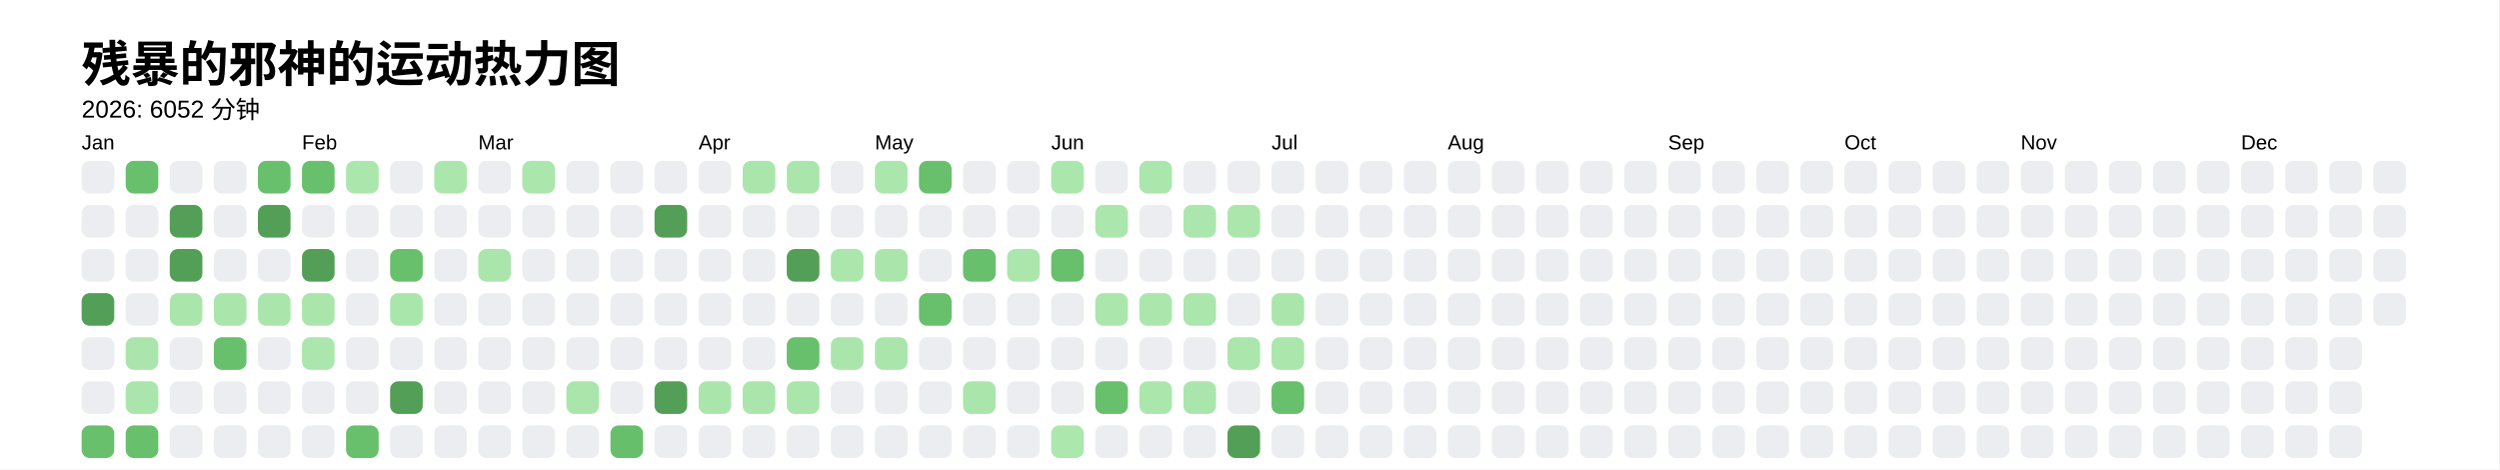
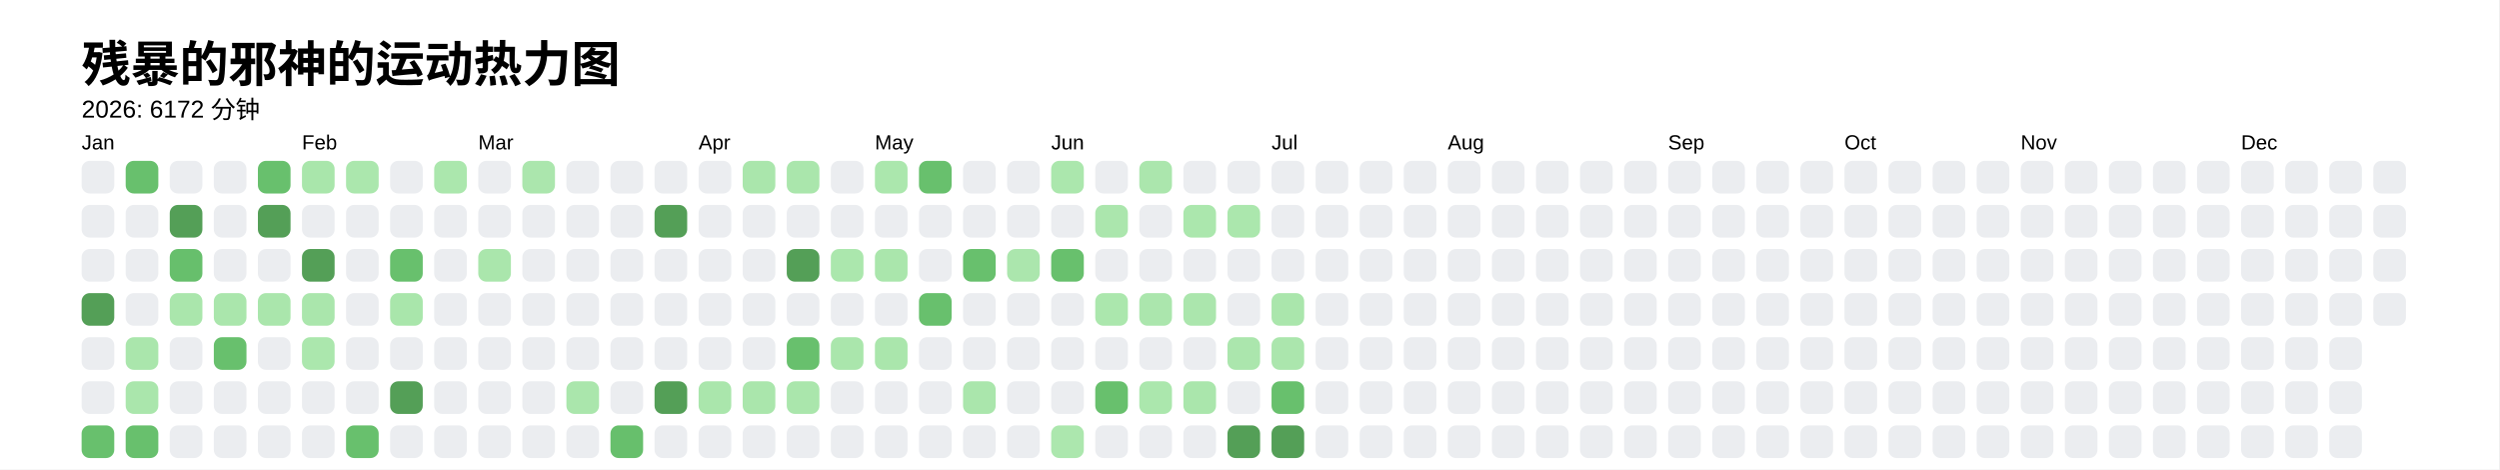
<svg xmlns="http://www.w3.org/2000/svg" baseProfile="full" height="57.5mm" version="1.1" viewBox="0,0,306.2,57.5" width="306.2mm">
  <defs />
  <rect fill="#FFFFFF" height="57.5" width="306.2" x="0" y="0" />
  <text fill="#000000" style="font-size:6px; font-family:Arial; font-weight:bold;" x="10" y="10">残暴的邪神的运动热力图</text>
-   <text fill="#000000" style="font-size:3px; font-family:Arial;" x="10" y="14.4">2026: 6052 分钟</text>
+   <text fill="#000000" style="font-size:3px; font-family:Arial;" x="10" y="14.4">2026: 6172 分钟</text>
  <text fill="#000000" style="font-size:2.5px; font-family:Arial" x="10" y="18.3">Jan</text>
  <rect fill="#EBEDF0" height="4" rx="1" ry="1" width="4" x="10" y="19.7" />
  <rect fill="#EBEDF0" height="4" rx="1" ry="1" width="4" x="10" y="25.1" />
  <rect fill="#EBEDF0" height="4" rx="1" ry="1" width="4" x="10" y="30.5" />
  <rect fill="#549F57" height="4" rx="1" ry="1" width="4" x="10" y="35.9" />
  <rect fill="#EBEDF0" height="4" rx="1" ry="1" width="4" x="10" y="41.3" />
  <rect fill="#EBEDF0" height="4" rx="1" ry="1" width="4" x="10" y="46.7" />
  <rect fill="#68c06d" height="4" rx="1" ry="1" width="4" x="10" y="52.1" />
  <rect fill="#68c06d" height="4" rx="1" ry="1" width="4" x="15.4" y="19.7" />
  <rect fill="#EBEDF0" height="4" rx="1" ry="1" width="4" x="15.4" y="25.1" />
  <rect fill="#EBEDF0" height="4" rx="1" ry="1" width="4" x="15.4" y="30.5" />
  <rect fill="#EBEDF0" height="4" rx="1" ry="1" width="4" x="15.4" y="35.9" />
  <rect fill="#aae6ac" height="4" rx="1" ry="1" width="4" x="15.4" y="41.3" />
  <rect fill="#aae6ac" height="4" rx="1" ry="1" width="4" x="15.4" y="46.7" />
  <rect fill="#68c06d" height="4" rx="1" ry="1" width="4" x="15.4" y="52.1" />
  <rect fill="#EBEDF0" height="4" rx="1" ry="1" width="4" x="20.8" y="19.7" />
  <rect fill="#549F57" height="4" rx="1" ry="1" width="4" x="20.8" y="25.1" />
-   <rect fill="#549F57" height="4" rx="1" ry="1" width="4" x="20.8" y="30.5" />
+   <rect fill="#67bf6c" height="4" rx="1" ry="1" width="4" x="20.8" y="30.5" />
  <rect fill="#aae6ac" height="4" rx="1" ry="1" width="4" x="20.8" y="35.9" />
  <rect fill="#EBEDF0" height="4" rx="1" ry="1" width="4" x="20.8" y="41.3" />
  <rect fill="#EBEDF0" height="4" rx="1" ry="1" width="4" x="20.8" y="46.7" />
  <rect fill="#EBEDF0" height="4" rx="1" ry="1" width="4" x="20.8" y="52.1" />
  <rect fill="#EBEDF0" height="4" rx="1" ry="1" width="4" x="26.2" y="19.7" />
  <rect fill="#EBEDF0" height="4" rx="1" ry="1" width="4" x="26.2" y="25.1" />
  <rect fill="#EBEDF0" height="4" rx="1" ry="1" width="4" x="26.2" y="30.5" />
  <rect fill="#aae6ac" height="4" rx="1" ry="1" width="4" x="26.2" y="35.9" />
  <rect fill="#68c06d" height="4" rx="1" ry="1" width="4" x="26.2" y="41.3" />
  <rect fill="#EBEDF0" height="4" rx="1" ry="1" width="4" x="26.2" y="46.7" />
  <rect fill="#EBEDF0" height="4" rx="1" ry="1" width="4" x="26.2" y="52.1" />
  <rect fill="#68c06d" height="4" rx="1" ry="1" width="4" x="31.6" y="19.7" />
  <rect fill="#549F57" height="4" rx="1" ry="1" width="4" x="31.6" y="25.1" />
  <rect fill="#EBEDF0" height="4" rx="1" ry="1" width="4" x="31.6" y="30.5" />
  <rect fill="#aae6ac" height="4" rx="1" ry="1" width="4" x="31.6" y="35.9" />
  <rect fill="#EBEDF0" height="4" rx="1" ry="1" width="4" x="31.6" y="41.3" />
  <rect fill="#EBEDF0" height="4" rx="1" ry="1" width="4" x="31.6" y="46.7" />
  <rect fill="#EBEDF0" height="4" rx="1" ry="1" width="4" x="31.6" y="52.1" />
  <text fill="#000000" style="font-size:2.5px; font-family:Arial" x="37.0" y="18.3">Feb</text>
-   <rect fill="#68c06d" height="4" rx="1" ry="1" width="4" x="37.0" y="19.7" />
+   <rect fill="#a9e6ab" height="4" rx="1" ry="1" width="4" x="37.0" y="19.7" />
  <rect fill="#EBEDF0" height="4" rx="1" ry="1" width="4" x="37.0" y="25.1" />
  <rect fill="#549F57" height="4" rx="1" ry="1" width="4" x="37.0" y="30.5" />
  <rect fill="#aae6ac" height="4" rx="1" ry="1" width="4" x="37.0" y="35.9" />
  <rect fill="#abe7ad" height="4" rx="1" ry="1" width="4" x="37.0" y="41.3" />
  <rect fill="#EBEDF0" height="4" rx="1" ry="1" width="4" x="37.0" y="46.7" />
  <rect fill="#EBEDF0" height="4" rx="1" ry="1" width="4" x="37.0" y="52.1" />
  <rect fill="#abe7ad" height="4" rx="1" ry="1" width="4" x="42.4" y="19.7" />
  <rect fill="#EBEDF0" height="4" rx="1" ry="1" width="4" x="42.4" y="25.1" />
  <rect fill="#EBEDF0" height="4" rx="1" ry="1" width="4" x="42.4" y="30.5" />
  <rect fill="#EBEDF0" height="4" rx="1" ry="1" width="4" x="42.4" y="35.9" />
  <rect fill="#EBEDF0" height="4" rx="1" ry="1" width="4" x="42.4" y="41.3" />
  <rect fill="#EBEDF0" height="4" rx="1" ry="1" width="4" x="42.4" y="46.7" />
  <rect fill="#68c06d" height="4" rx="1" ry="1" width="4" x="42.4" y="52.1" />
  <rect fill="#EBEDF0" height="4" rx="1" ry="1" width="4" x="47.8" y="19.7" />
  <rect fill="#EBEDF0" height="4" rx="1" ry="1" width="4" x="47.8" y="25.1" />
  <rect fill="#68c06d" height="4" rx="1" ry="1" width="4" x="47.8" y="30.5" />
  <rect fill="#a9e6ab" height="4" rx="1" ry="1" width="4" x="47.8" y="35.9" />
  <rect fill="#EBEDF0" height="4" rx="1" ry="1" width="4" x="47.8" y="41.3" />
  <rect fill="#549F57" height="4" rx="1" ry="1" width="4" x="47.8" y="46.7" />
  <rect fill="#EBEDF0" height="4" rx="1" ry="1" width="4" x="47.8" y="52.1" />
  <rect fill="#abe7ad" height="4" rx="1" ry="1" width="4" x="53.2" y="19.7" />
  <rect fill="#EBEDF0" height="4" rx="1" ry="1" width="4" x="53.2" y="25.1" />
  <rect fill="#EBEDF0" height="4" rx="1" ry="1" width="4" x="53.2" y="30.5" />
  <rect fill="#EBEDF0" height="4" rx="1" ry="1" width="4" x="53.2" y="35.9" />
  <rect fill="#EBEDF0" height="4" rx="1" ry="1" width="4" x="53.2" y="41.3" />
  <rect fill="#EBEDF0" height="4" rx="1" ry="1" width="4" x="53.2" y="46.7" />
  <rect fill="#EBEDF0" height="4" rx="1" ry="1" width="4" x="53.2" y="52.1" />
  <text fill="#000000" style="font-size:2.5px; font-family:Arial" x="58.6" y="18.3">Mar</text>
  <rect fill="#EBEDF0" height="4" rx="1" ry="1" width="4" x="58.6" y="19.7" />
  <rect fill="#EBEDF0" height="4" rx="1" ry="1" width="4" x="58.6" y="25.1" />
  <rect fill="#aae6ac" height="4" rx="1" ry="1" width="4" x="58.6" y="30.5" />
  <rect fill="#EBEDF0" height="4" rx="1" ry="1" width="4" x="58.6" y="35.9" />
  <rect fill="#EBEDF0" height="4" rx="1" ry="1" width="4" x="58.6" y="41.3" />
  <rect fill="#EBEDF0" height="4" rx="1" ry="1" width="4" x="58.6" y="46.7" />
  <rect fill="#EBEDF0" height="4" rx="1" ry="1" width="4" x="58.6" y="52.1" />
  <rect fill="#abe6ad" height="4" rx="1" ry="1" width="4" x="64" y="19.7" />
  <rect fill="#EBEDF0" height="4" rx="1" ry="1" width="4" x="64" y="25.1" />
  <rect fill="#EBEDF0" height="4" rx="1" ry="1" width="4" x="64" y="30.5" />
  <rect fill="#EBEDF0" height="4" rx="1" ry="1" width="4" x="64" y="35.9" />
  <rect fill="#EBEDF0" height="4" rx="1" ry="1" width="4" x="64" y="41.3" />
  <rect fill="#EBEDF0" height="4" rx="1" ry="1" width="4" x="64" y="46.7" />
  <rect fill="#EBEDF0" height="4" rx="1" ry="1" width="4" x="64" y="52.1" />
  <rect fill="#EBEDF0" height="4" rx="1" ry="1" width="4" x="69.4" y="19.7" />
  <rect fill="#EBEDF0" height="4" rx="1" ry="1" width="4" x="69.4" y="25.1" />
  <rect fill="#EBEDF0" height="4" rx="1" ry="1" width="4" x="69.4" y="30.5" />
  <rect fill="#EBEDF0" height="4" rx="1" ry="1" width="4" x="69.4" y="35.9" />
  <rect fill="#EBEDF0" height="4" rx="1" ry="1" width="4" x="69.4" y="41.3" />
  <rect fill="#aae6ac" height="4" rx="1" ry="1" width="4" x="69.4" y="46.7" />
  <rect fill="#EBEDF0" height="4" rx="1" ry="1" width="4" x="69.4" y="52.1" />
  <rect fill="#EBEDF0" height="4" rx="1" ry="1" width="4" x="74.8" y="19.7" />
  <rect fill="#EBEDF0" height="4" rx="1" ry="1" width="4" x="74.8" y="25.1" />
  <rect fill="#EBEDF0" height="4" rx="1" ry="1" width="4" x="74.8" y="30.5" />
  <rect fill="#EBEDF0" height="4" rx="1" ry="1" width="4" x="74.8" y="35.9" />
  <rect fill="#EBEDF0" height="4" rx="1" ry="1" width="4" x="74.8" y="41.3" />
  <rect fill="#EBEDF0" height="4" rx="1" ry="1" width="4" x="74.8" y="46.7" />
  <rect fill="#67bf6c" height="4" rx="1" ry="1" width="4" x="74.8" y="52.1" />
  <rect fill="#EBEDF0" height="4" rx="1" ry="1" width="4" x="80.2" y="19.7" />
  <rect fill="#549F57" height="4" rx="1" ry="1" width="4" x="80.2" y="25.1" />
  <rect fill="#EBEDF0" height="4" rx="1" ry="1" width="4" x="80.2" y="30.5" />
  <rect fill="#EBEDF0" height="4" rx="1" ry="1" width="4" x="80.2" y="35.9" />
  <rect fill="#EBEDF0" height="4" rx="1" ry="1" width="4" x="80.2" y="41.3" />
  <rect fill="#549F57" height="4" rx="1" ry="1" width="4" x="80.2" y="46.7" />
  <rect fill="#EBEDF0" height="4" rx="1" ry="1" width="4" x="80.2" y="52.1" />
  <text fill="#000000" style="font-size:2.5px; font-family:Arial" x="85.6" y="18.3">Apr</text>
  <rect fill="#EBEDF0" height="4" rx="1" ry="1" width="4" x="85.6" y="19.7" />
  <rect fill="#EBEDF0" height="4" rx="1" ry="1" width="4" x="85.6" y="25.1" />
  <rect fill="#EBEDF0" height="4" rx="1" ry="1" width="4" x="85.6" y="30.5" />
  <rect fill="#EBEDF0" height="4" rx="1" ry="1" width="4" x="85.6" y="35.9" />
  <rect fill="#EBEDF0" height="4" rx="1" ry="1" width="4" x="85.6" y="41.3" />
  <rect fill="#aae6ac" height="4" rx="1" ry="1" width="4" x="85.6" y="46.7" />
  <rect fill="#EBEDF0" height="4" rx="1" ry="1" width="4" x="85.6" y="52.1" />
  <rect fill="#aae6ac" height="4" rx="1" ry="1" width="4" x="91" y="19.7" />
  <rect fill="#EBEDF0" height="4" rx="1" ry="1" width="4" x="91" y="25.1" />
  <rect fill="#EBEDF0" height="4" rx="1" ry="1" width="4" x="91" y="30.5" />
  <rect fill="#EBEDF0" height="4" rx="1" ry="1" width="4" x="91" y="35.9" />
  <rect fill="#EBEDF0" height="4" rx="1" ry="1" width="4" x="91" y="41.3" />
  <rect fill="#aae6ac" height="4" rx="1" ry="1" width="4" x="91" y="46.7" />
  <rect fill="#EBEDF0" height="4" rx="1" ry="1" width="4" x="91" y="52.1" />
  <rect fill="#aae6ac" height="4" rx="1" ry="1" width="4" x="96.4" y="19.7" />
  <rect fill="#EBEDF0" height="4" rx="1" ry="1" width="4" x="96.4" y="25.1" />
  <rect fill="#549F57" height="4" rx="1" ry="1" width="4" x="96.4" y="30.5" />
  <rect fill="#EBEDF0" height="4" rx="1" ry="1" width="4" x="96.4" y="35.9" />
  <rect fill="#68c06d" height="4" rx="1" ry="1" width="4" x="96.4" y="41.3" />
  <rect fill="#aae6ac" height="4" rx="1" ry="1" width="4" x="96.4" y="46.7" />
  <rect fill="#EBEDF0" height="4" rx="1" ry="1" width="4" x="96.4" y="52.1" />
  <rect fill="#EBEDF0" height="4" rx="1" ry="1" width="4" x="101.8" y="19.7" />
  <rect fill="#EBEDF0" height="4" rx="1" ry="1" width="4" x="101.8" y="25.1" />
  <rect fill="#abe7ad" height="4" rx="1" ry="1" width="4" x="101.8" y="30.5" />
  <rect fill="#EBEDF0" height="4" rx="1" ry="1" width="4" x="101.8" y="35.9" />
  <rect fill="#aae6ac" height="4" rx="1" ry="1" width="4" x="101.8" y="41.3" />
  <rect fill="#EBEDF0" height="4" rx="1" ry="1" width="4" x="101.8" y="46.7" />
  <rect fill="#EBEDF0" height="4" rx="1" ry="1" width="4" x="101.8" y="52.1" />
  <text fill="#000000" style="font-size:2.5px; font-family:Arial" x="107.2" y="18.3">May</text>
  <rect fill="#abe7ad" height="4" rx="1" ry="1" width="4" x="107.2" y="19.7" />
  <rect fill="#EBEDF0" height="4" rx="1" ry="1" width="4" x="107.2" y="25.1" />
  <rect fill="#aae6ac" height="4" rx="1" ry="1" width="4" x="107.2" y="30.5" />
  <rect fill="#EBEDF0" height="4" rx="1" ry="1" width="4" x="107.2" y="35.9" />
  <rect fill="#aae6ac" height="4" rx="1" ry="1" width="4" x="107.2" y="41.3" />
  <rect fill="#EBEDF0" height="4" rx="1" ry="1" width="4" x="107.2" y="46.7" />
  <rect fill="#EBEDF0" height="4" rx="1" ry="1" width="4" x="107.2" y="52.1" />
  <rect fill="#68c06d" height="4" rx="1" ry="1" width="4" x="112.6" y="19.7" />
  <rect fill="#EBEDF0" height="4" rx="1" ry="1" width="4" x="112.6" y="25.1" />
  <rect fill="#EBEDF0" height="4" rx="1" ry="1" width="4" x="112.6" y="30.5" />
  <rect fill="#68c06d" height="4" rx="1" ry="1" width="4" x="112.6" y="35.9" />
  <rect fill="#EBEDF0" height="4" rx="1" ry="1" width="4" x="112.6" y="41.3" />
  <rect fill="#EBEDF0" height="4" rx="1" ry="1" width="4" x="112.6" y="46.7" />
  <rect fill="#EBEDF0" height="4" rx="1" ry="1" width="4" x="112.6" y="52.1" />
  <rect fill="#EBEDF0" height="4" rx="1" ry="1" width="4" x="118" y="19.7" />
  <rect fill="#EBEDF0" height="4" rx="1" ry="1" width="4" x="118" y="25.1" />
  <rect fill="#68c06d" height="4" rx="1" ry="1" width="4" x="118" y="30.5" />
  <rect fill="#EBEDF0" height="4" rx="1" ry="1" width="4" x="118" y="35.9" />
  <rect fill="#EBEDF0" height="4" rx="1" ry="1" width="4" x="118" y="41.3" />
  <rect fill="#aae6ac" height="4" rx="1" ry="1" width="4" x="118" y="46.7" />
  <rect fill="#EBEDF0" height="4" rx="1" ry="1" width="4" x="118" y="52.1" />
  <rect fill="#EBEDF0" height="4" rx="1" ry="1" width="4" x="123.4" y="19.7" />
  <rect fill="#EBEDF0" height="4" rx="1" ry="1" width="4" x="123.4" y="25.1" />
  <rect fill="#abe6ad" height="4" rx="1" ry="1" width="4" x="123.4" y="30.5" />
  <rect fill="#EBEDF0" height="4" rx="1" ry="1" width="4" x="123.4" y="35.9" />
  <rect fill="#EBEDF0" height="4" rx="1" ry="1" width="4" x="123.4" y="41.3" />
  <rect fill="#EBEDF0" height="4" rx="1" ry="1" width="4" x="123.4" y="46.7" />
  <rect fill="#EBEDF0" height="4" rx="1" ry="1" width="4" x="123.4" y="52.1" />
  <text fill="#000000" style="font-size:2.5px; font-family:Arial" x="128.8" y="18.3">Jun</text>
  <rect fill="#abe7ad" height="4" rx="1" ry="1" width="4" x="128.8" y="19.7" />
  <rect fill="#EBEDF0" height="4" rx="1" ry="1" width="4" x="128.8" y="25.1" />
  <rect fill="#68c06d" height="4" rx="1" ry="1" width="4" x="128.8" y="30.5" />
  <rect fill="#EBEDF0" height="4" rx="1" ry="1" width="4" x="128.8" y="35.9" />
  <rect fill="#EBEDF0" height="4" rx="1" ry="1" width="4" x="128.8" y="41.3" />
  <rect fill="#EBEDF0" height="4" rx="1" ry="1" width="4" x="128.8" y="46.7" />
  <rect fill="#ace7ae" height="4" rx="1" ry="1" width="4" x="128.8" y="52.1" />
  <rect fill="#EBEDF0" height="4" rx="1" ry="1" width="4" x="134.2" y="19.7" />
  <rect fill="#abe6ad" height="4" rx="1" ry="1" width="4" x="134.2" y="25.1" />
  <rect fill="#EBEDF0" height="4" rx="1" ry="1" width="4" x="134.2" y="30.5" />
  <rect fill="#abe7ad" height="4" rx="1" ry="1" width="4" x="134.2" y="35.9" />
  <rect fill="#EBEDF0" height="4" rx="1" ry="1" width="4" x="134.2" y="41.3" />
  <rect fill="#68c06d" height="4" rx="1" ry="1" width="4" x="134.2" y="46.7" />
  <rect fill="#EBEDF0" height="4" rx="1" ry="1" width="4" x="134.2" y="52.1" />
  <rect fill="#abe6ad" height="4" rx="1" ry="1" width="4" x="139.6" y="19.7" />
  <rect fill="#EBEDF0" height="4" rx="1" ry="1" width="4" x="139.6" y="25.1" />
  <rect fill="#EBEDF0" height="4" rx="1" ry="1" width="4" x="139.6" y="30.5" />
  <rect fill="#abe6ad" height="4" rx="1" ry="1" width="4" x="139.6" y="35.9" />
  <rect fill="#EBEDF0" height="4" rx="1" ry="1" width="4" x="139.6" y="41.3" />
  <rect fill="#abe7ad" height="4" rx="1" ry="1" width="4" x="139.6" y="46.7" />
  <rect fill="#EBEDF0" height="4" rx="1" ry="1" width="4" x="139.6" y="52.1" />
  <rect fill="#EBEDF0" height="4" rx="1" ry="1" width="4" x="145" y="19.7" />
  <rect fill="#abe7ad" height="4" rx="1" ry="1" width="4" x="145" y="25.1" />
  <rect fill="#EBEDF0" height="4" rx="1" ry="1" width="4" x="145" y="30.5" />
  <rect fill="#abe6ad" height="4" rx="1" ry="1" width="4" x="145" y="35.9" />
  <rect fill="#EBEDF0" height="4" rx="1" ry="1" width="4" x="145" y="41.3" />
  <rect fill="#aae6ac" height="4" rx="1" ry="1" width="4" x="145" y="46.7" />
  <rect fill="#EBEDF0" height="4" rx="1" ry="1" width="4" x="145" y="52.1" />
  <rect fill="#EBEDF0" height="4" rx="1" ry="1" width="4" x="150.4" y="19.7" />
  <rect fill="#abe7ad" height="4" rx="1" ry="1" width="4" x="150.4" y="25.1" />
  <rect fill="#EBEDF0" height="4" rx="1" ry="1" width="4" x="150.4" y="30.5" />
  <rect fill="#EBEDF0" height="4" rx="1" ry="1" width="4" x="150.4" y="35.9" />
  <rect fill="#abe6ad" height="4" rx="1" ry="1" width="4" x="150.4" y="41.3" />
  <rect fill="#EBEDF0" height="4" rx="1" ry="1" width="4" x="150.4" y="46.7" />
  <rect fill="#549F57" height="4" rx="1" ry="1" width="4" x="150.4" y="52.1" />
  <text fill="#000000" style="font-size:2.5px; font-family:Arial" x="155.8" y="18.3">Jul</text>
  <rect fill="#EBEDF0" height="4" rx="1" ry="1" width="4" x="155.8" y="19.7" />
  <rect fill="#EBEDF0" height="4" rx="1" ry="1" width="4" x="155.8" y="25.1" />
  <rect fill="#EBEDF0" height="4" rx="1" ry="1" width="4" x="155.8" y="30.5" />
  <rect fill="#aae6ac" height="4" rx="1" ry="1" width="4" x="155.8" y="35.9" />
  <rect fill="#abe6ad" height="4" rx="1" ry="1" width="4" x="155.8" y="41.3" />
  <rect fill="#68c06d" height="4" rx="1" ry="1" width="4" x="155.8" y="46.7" />
-   <rect fill="#EBEDF0" height="4" rx="1" ry="1" width="4" x="155.8" y="52.1" />
+   <rect fill="#549F57" height="4" rx="1" ry="1" width="4" x="155.8" y="52.1" />
  <rect fill="#EBEDF0" height="4" rx="1" ry="1" width="4" x="161.2" y="19.7" />
  <rect fill="#EBEDF0" height="4" rx="1" ry="1" width="4" x="161.2" y="25.1" />
  <rect fill="#EBEDF0" height="4" rx="1" ry="1" width="4" x="161.2" y="30.5" />
  <rect fill="#EBEDF0" height="4" rx="1" ry="1" width="4" x="161.2" y="35.9" />
  <rect fill="#EBEDF0" height="4" rx="1" ry="1" width="4" x="161.2" y="41.3" />
  <rect fill="#EBEDF0" height="4" rx="1" ry="1" width="4" x="161.2" y="46.7" />
  <rect fill="#EBEDF0" height="4" rx="1" ry="1" width="4" x="161.2" y="52.1" />
  <rect fill="#EBEDF0" height="4" rx="1" ry="1" width="4" x="166.6" y="19.7" />
  <rect fill="#EBEDF0" height="4" rx="1" ry="1" width="4" x="166.6" y="25.1" />
  <rect fill="#EBEDF0" height="4" rx="1" ry="1" width="4" x="166.6" y="30.5" />
  <rect fill="#EBEDF0" height="4" rx="1" ry="1" width="4" x="166.6" y="35.9" />
  <rect fill="#EBEDF0" height="4" rx="1" ry="1" width="4" x="166.6" y="41.3" />
  <rect fill="#EBEDF0" height="4" rx="1" ry="1" width="4" x="166.6" y="46.7" />
  <rect fill="#EBEDF0" height="4" rx="1" ry="1" width="4" x="166.6" y="52.1" />
  <rect fill="#EBEDF0" height="4" rx="1" ry="1" width="4" x="172" y="19.7" />
  <rect fill="#EBEDF0" height="4" rx="1" ry="1" width="4" x="172" y="25.1" />
  <rect fill="#EBEDF0" height="4" rx="1" ry="1" width="4" x="172" y="30.5" />
  <rect fill="#EBEDF0" height="4" rx="1" ry="1" width="4" x="172" y="35.9" />
  <rect fill="#EBEDF0" height="4" rx="1" ry="1" width="4" x="172" y="41.3" />
  <rect fill="#EBEDF0" height="4" rx="1" ry="1" width="4" x="172" y="46.7" />
  <rect fill="#EBEDF0" height="4" rx="1" ry="1" width="4" x="172" y="52.1" />
  <text fill="#000000" style="font-size:2.5px; font-family:Arial" x="177.4" y="18.3">Aug</text>
  <rect fill="#EBEDF0" height="4" rx="1" ry="1" width="4" x="177.4" y="19.7" />
  <rect fill="#EBEDF0" height="4" rx="1" ry="1" width="4" x="177.4" y="25.1" />
  <rect fill="#EBEDF0" height="4" rx="1" ry="1" width="4" x="177.4" y="30.5" />
  <rect fill="#EBEDF0" height="4" rx="1" ry="1" width="4" x="177.4" y="35.9" />
  <rect fill="#EBEDF0" height="4" rx="1" ry="1" width="4" x="177.4" y="41.3" />
  <rect fill="#EBEDF0" height="4" rx="1" ry="1" width="4" x="177.4" y="46.7" />
  <rect fill="#EBEDF0" height="4" rx="1" ry="1" width="4" x="177.4" y="52.1" />
  <rect fill="#EBEDF0" height="4" rx="1" ry="1" width="4" x="182.8" y="19.7" />
  <rect fill="#EBEDF0" height="4" rx="1" ry="1" width="4" x="182.8" y="25.1" />
  <rect fill="#EBEDF0" height="4" rx="1" ry="1" width="4" x="182.8" y="30.5" />
  <rect fill="#EBEDF0" height="4" rx="1" ry="1" width="4" x="182.8" y="35.9" />
  <rect fill="#EBEDF0" height="4" rx="1" ry="1" width="4" x="182.8" y="41.3" />
  <rect fill="#EBEDF0" height="4" rx="1" ry="1" width="4" x="182.8" y="46.7" />
  <rect fill="#EBEDF0" height="4" rx="1" ry="1" width="4" x="182.8" y="52.1" />
  <rect fill="#EBEDF0" height="4" rx="1" ry="1" width="4" x="188.2" y="19.7" />
  <rect fill="#EBEDF0" height="4" rx="1" ry="1" width="4" x="188.2" y="25.1" />
  <rect fill="#EBEDF0" height="4" rx="1" ry="1" width="4" x="188.2" y="30.5" />
  <rect fill="#EBEDF0" height="4" rx="1" ry="1" width="4" x="188.2" y="35.9" />
  <rect fill="#EBEDF0" height="4" rx="1" ry="1" width="4" x="188.2" y="41.3" />
  <rect fill="#EBEDF0" height="4" rx="1" ry="1" width="4" x="188.2" y="46.7" />
  <rect fill="#EBEDF0" height="4" rx="1" ry="1" width="4" x="188.2" y="52.1" />
  <rect fill="#EBEDF0" height="4" rx="1" ry="1" width="4" x="193.6" y="19.7" />
  <rect fill="#EBEDF0" height="4" rx="1" ry="1" width="4" x="193.6" y="25.1" />
  <rect fill="#EBEDF0" height="4" rx="1" ry="1" width="4" x="193.6" y="30.5" />
  <rect fill="#EBEDF0" height="4" rx="1" ry="1" width="4" x="193.6" y="35.9" />
  <rect fill="#EBEDF0" height="4" rx="1" ry="1" width="4" x="193.6" y="41.3" />
  <rect fill="#EBEDF0" height="4" rx="1" ry="1" width="4" x="193.6" y="46.7" />
  <rect fill="#EBEDF0" height="4" rx="1" ry="1" width="4" x="193.6" y="52.1" />
  <rect fill="#EBEDF0" height="4" rx="1" ry="1" width="4" x="199" y="19.7" />
  <rect fill="#EBEDF0" height="4" rx="1" ry="1" width="4" x="199" y="25.1" />
  <rect fill="#EBEDF0" height="4" rx="1" ry="1" width="4" x="199" y="30.5" />
  <rect fill="#EBEDF0" height="4" rx="1" ry="1" width="4" x="199" y="35.9" />
  <rect fill="#EBEDF0" height="4" rx="1" ry="1" width="4" x="199" y="41.3" />
  <rect fill="#EBEDF0" height="4" rx="1" ry="1" width="4" x="199" y="46.7" />
  <rect fill="#EBEDF0" height="4" rx="1" ry="1" width="4" x="199" y="52.1" />
  <text fill="#000000" style="font-size:2.5px; font-family:Arial" x="204.4" y="18.3">Sep</text>
  <rect fill="#EBEDF0" height="4" rx="1" ry="1" width="4" x="204.4" y="19.7" />
  <rect fill="#EBEDF0" height="4" rx="1" ry="1" width="4" x="204.4" y="25.1" />
  <rect fill="#EBEDF0" height="4" rx="1" ry="1" width="4" x="204.4" y="30.5" />
  <rect fill="#EBEDF0" height="4" rx="1" ry="1" width="4" x="204.4" y="35.9" />
  <rect fill="#EBEDF0" height="4" rx="1" ry="1" width="4" x="204.4" y="41.3" />
  <rect fill="#EBEDF0" height="4" rx="1" ry="1" width="4" x="204.4" y="46.7" />
  <rect fill="#EBEDF0" height="4" rx="1" ry="1" width="4" x="204.4" y="52.1" />
  <rect fill="#EBEDF0" height="4" rx="1" ry="1" width="4" x="209.8" y="19.7" />
  <rect fill="#EBEDF0" height="4" rx="1" ry="1" width="4" x="209.8" y="25.1" />
  <rect fill="#EBEDF0" height="4" rx="1" ry="1" width="4" x="209.8" y="30.5" />
  <rect fill="#EBEDF0" height="4" rx="1" ry="1" width="4" x="209.8" y="35.9" />
  <rect fill="#EBEDF0" height="4" rx="1" ry="1" width="4" x="209.8" y="41.3" />
  <rect fill="#EBEDF0" height="4" rx="1" ry="1" width="4" x="209.8" y="46.7" />
  <rect fill="#EBEDF0" height="4" rx="1" ry="1" width="4" x="209.8" y="52.1" />
  <rect fill="#EBEDF0" height="4" rx="1" ry="1" width="4" x="215.2" y="19.7" />
  <rect fill="#EBEDF0" height="4" rx="1" ry="1" width="4" x="215.2" y="25.1" />
  <rect fill="#EBEDF0" height="4" rx="1" ry="1" width="4" x="215.2" y="30.5" />
  <rect fill="#EBEDF0" height="4" rx="1" ry="1" width="4" x="215.2" y="35.9" />
  <rect fill="#EBEDF0" height="4" rx="1" ry="1" width="4" x="215.2" y="41.3" />
  <rect fill="#EBEDF0" height="4" rx="1" ry="1" width="4" x="215.2" y="46.7" />
  <rect fill="#EBEDF0" height="4" rx="1" ry="1" width="4" x="215.2" y="52.1" />
  <rect fill="#EBEDF0" height="4" rx="1" ry="1" width="4" x="220.6" y="19.7" />
  <rect fill="#EBEDF0" height="4" rx="1" ry="1" width="4" x="220.6" y="25.1" />
  <rect fill="#EBEDF0" height="4" rx="1" ry="1" width="4" x="220.6" y="30.5" />
  <rect fill="#EBEDF0" height="4" rx="1" ry="1" width="4" x="220.6" y="35.9" />
  <rect fill="#EBEDF0" height="4" rx="1" ry="1" width="4" x="220.6" y="41.3" />
  <rect fill="#EBEDF0" height="4" rx="1" ry="1" width="4" x="220.6" y="46.7" />
  <rect fill="#EBEDF0" height="4" rx="1" ry="1" width="4" x="220.6" y="52.1" />
  <text fill="#000000" style="font-size:2.5px; font-family:Arial" x="226" y="18.3">Oct</text>
  <rect fill="#EBEDF0" height="4" rx="1" ry="1" width="4" x="226" y="19.7" />
  <rect fill="#EBEDF0" height="4" rx="1" ry="1" width="4" x="226" y="25.1" />
  <rect fill="#EBEDF0" height="4" rx="1" ry="1" width="4" x="226" y="30.5" />
  <rect fill="#EBEDF0" height="4" rx="1" ry="1" width="4" x="226" y="35.9" />
  <rect fill="#EBEDF0" height="4" rx="1" ry="1" width="4" x="226" y="41.3" />
  <rect fill="#EBEDF0" height="4" rx="1" ry="1" width="4" x="226" y="46.7" />
  <rect fill="#EBEDF0" height="4" rx="1" ry="1" width="4" x="226" y="52.1" />
  <rect fill="#EBEDF0" height="4" rx="1" ry="1" width="4" x="231.4" y="19.7" />
  <rect fill="#EBEDF0" height="4" rx="1" ry="1" width="4" x="231.4" y="25.1" />
  <rect fill="#EBEDF0" height="4" rx="1" ry="1" width="4" x="231.4" y="30.5" />
  <rect fill="#EBEDF0" height="4" rx="1" ry="1" width="4" x="231.4" y="35.9" />
  <rect fill="#EBEDF0" height="4" rx="1" ry="1" width="4" x="231.4" y="41.3" />
  <rect fill="#EBEDF0" height="4" rx="1" ry="1" width="4" x="231.4" y="46.7" />
  <rect fill="#EBEDF0" height="4" rx="1" ry="1" width="4" x="231.4" y="52.1" />
  <rect fill="#EBEDF0" height="4" rx="1" ry="1" width="4" x="236.8" y="19.7" />
  <rect fill="#EBEDF0" height="4" rx="1" ry="1" width="4" x="236.8" y="25.1" />
  <rect fill="#EBEDF0" height="4" rx="1" ry="1" width="4" x="236.8" y="30.5" />
  <rect fill="#EBEDF0" height="4" rx="1" ry="1" width="4" x="236.8" y="35.9" />
  <rect fill="#EBEDF0" height="4" rx="1" ry="1" width="4" x="236.8" y="41.3" />
  <rect fill="#EBEDF0" height="4" rx="1" ry="1" width="4" x="236.8" y="46.7" />
  <rect fill="#EBEDF0" height="4" rx="1" ry="1" width="4" x="236.8" y="52.1" />
  <rect fill="#EBEDF0" height="4" rx="1" ry="1" width="4" x="242.2" y="19.7" />
  <rect fill="#EBEDF0" height="4" rx="1" ry="1" width="4" x="242.2" y="25.1" />
  <rect fill="#EBEDF0" height="4" rx="1" ry="1" width="4" x="242.2" y="30.5" />
  <rect fill="#EBEDF0" height="4" rx="1" ry="1" width="4" x="242.2" y="35.9" />
  <rect fill="#EBEDF0" height="4" rx="1" ry="1" width="4" x="242.2" y="41.3" />
  <rect fill="#EBEDF0" height="4" rx="1" ry="1" width="4" x="242.2" y="46.7" />
  <rect fill="#EBEDF0" height="4" rx="1" ry="1" width="4" x="242.2" y="52.1" />
  <text fill="#000000" style="font-size:2.5px; font-family:Arial" x="247.6" y="18.3">Nov</text>
  <rect fill="#EBEDF0" height="4" rx="1" ry="1" width="4" x="247.6" y="19.7" />
  <rect fill="#EBEDF0" height="4" rx="1" ry="1" width="4" x="247.6" y="25.1" />
  <rect fill="#EBEDF0" height="4" rx="1" ry="1" width="4" x="247.6" y="30.5" />
  <rect fill="#EBEDF0" height="4" rx="1" ry="1" width="4" x="247.6" y="35.9" />
  <rect fill="#EBEDF0" height="4" rx="1" ry="1" width="4" x="247.6" y="41.3" />
  <rect fill="#EBEDF0" height="4" rx="1" ry="1" width="4" x="247.6" y="46.7" />
  <rect fill="#EBEDF0" height="4" rx="1" ry="1" width="4" x="247.6" y="52.1" />
  <rect fill="#EBEDF0" height="4" rx="1" ry="1" width="4" x="253" y="19.7" />
  <rect fill="#EBEDF0" height="4" rx="1" ry="1" width="4" x="253" y="25.1" />
  <rect fill="#EBEDF0" height="4" rx="1" ry="1" width="4" x="253" y="30.5" />
  <rect fill="#EBEDF0" height="4" rx="1" ry="1" width="4" x="253" y="35.9" />
  <rect fill="#EBEDF0" height="4" rx="1" ry="1" width="4" x="253" y="41.3" />
  <rect fill="#EBEDF0" height="4" rx="1" ry="1" width="4" x="253" y="46.7" />
  <rect fill="#EBEDF0" height="4" rx="1" ry="1" width="4" x="253" y="52.1" />
  <rect fill="#EBEDF0" height="4" rx="1" ry="1" width="4" x="258.4" y="19.7" />
  <rect fill="#EBEDF0" height="4" rx="1" ry="1" width="4" x="258.4" y="25.1" />
  <rect fill="#EBEDF0" height="4" rx="1" ry="1" width="4" x="258.4" y="30.5" />
  <rect fill="#EBEDF0" height="4" rx="1" ry="1" width="4" x="258.4" y="35.9" />
  <rect fill="#EBEDF0" height="4" rx="1" ry="1" width="4" x="258.4" y="41.3" />
  <rect fill="#EBEDF0" height="4" rx="1" ry="1" width="4" x="258.4" y="46.7" />
  <rect fill="#EBEDF0" height="4" rx="1" ry="1" width="4" x="258.4" y="52.1" />
  <rect fill="#EBEDF0" height="4" rx="1" ry="1" width="4" x="263.8" y="19.7" />
  <rect fill="#EBEDF0" height="4" rx="1" ry="1" width="4" x="263.8" y="25.1" />
  <rect fill="#EBEDF0" height="4" rx="1" ry="1" width="4" x="263.8" y="30.5" />
  <rect fill="#EBEDF0" height="4" rx="1" ry="1" width="4" x="263.8" y="35.9" />
  <rect fill="#EBEDF0" height="4" rx="1" ry="1" width="4" x="263.8" y="41.3" />
  <rect fill="#EBEDF0" height="4" rx="1" ry="1" width="4" x="263.8" y="46.7" />
  <rect fill="#EBEDF0" height="4" rx="1" ry="1" width="4" x="263.8" y="52.1" />
  <rect fill="#EBEDF0" height="4" rx="1" ry="1" width="4" x="269.2" y="19.7" />
  <rect fill="#EBEDF0" height="4" rx="1" ry="1" width="4" x="269.2" y="25.1" />
  <rect fill="#EBEDF0" height="4" rx="1" ry="1" width="4" x="269.2" y="30.5" />
  <rect fill="#EBEDF0" height="4" rx="1" ry="1" width="4" x="269.2" y="35.9" />
  <rect fill="#EBEDF0" height="4" rx="1" ry="1" width="4" x="269.2" y="41.3" />
  <rect fill="#EBEDF0" height="4" rx="1" ry="1" width="4" x="269.2" y="46.7" />
  <rect fill="#EBEDF0" height="4" rx="1" ry="1" width="4" x="269.2" y="52.1" />
  <text fill="#000000" style="font-size:2.5px; font-family:Arial" x="274.6" y="18.3">Dec</text>
  <rect fill="#EBEDF0" height="4" rx="1" ry="1" width="4" x="274.6" y="19.7" />
  <rect fill="#EBEDF0" height="4" rx="1" ry="1" width="4" x="274.6" y="25.1" />
  <rect fill="#EBEDF0" height="4" rx="1" ry="1" width="4" x="274.6" y="30.5" />
  <rect fill="#EBEDF0" height="4" rx="1" ry="1" width="4" x="274.6" y="35.9" />
  <rect fill="#EBEDF0" height="4" rx="1" ry="1" width="4" x="274.6" y="41.3" />
  <rect fill="#EBEDF0" height="4" rx="1" ry="1" width="4" x="274.6" y="46.7" />
  <rect fill="#EBEDF0" height="4" rx="1" ry="1" width="4" x="274.6" y="52.1" />
  <rect fill="#EBEDF0" height="4" rx="1" ry="1" width="4" x="280" y="19.7" />
  <rect fill="#EBEDF0" height="4" rx="1" ry="1" width="4" x="280" y="25.1" />
  <rect fill="#EBEDF0" height="4" rx="1" ry="1" width="4" x="280" y="30.5" />
  <rect fill="#EBEDF0" height="4" rx="1" ry="1" width="4" x="280" y="35.9" />
  <rect fill="#EBEDF0" height="4" rx="1" ry="1" width="4" x="280" y="41.3" />
  <rect fill="#EBEDF0" height="4" rx="1" ry="1" width="4" x="280" y="46.7" />
  <rect fill="#EBEDF0" height="4" rx="1" ry="1" width="4" x="280" y="52.1" />
  <rect fill="#EBEDF0" height="4" rx="1" ry="1" width="4" x="285.4" y="19.7" />
  <rect fill="#EBEDF0" height="4" rx="1" ry="1" width="4" x="285.4" y="25.1" />
  <rect fill="#EBEDF0" height="4" rx="1" ry="1" width="4" x="285.4" y="30.5" />
  <rect fill="#EBEDF0" height="4" rx="1" ry="1" width="4" x="285.4" y="35.9" />
  <rect fill="#EBEDF0" height="4" rx="1" ry="1" width="4" x="285.4" y="41.3" />
  <rect fill="#EBEDF0" height="4" rx="1" ry="1" width="4" x="285.4" y="46.7" />
  <rect fill="#EBEDF0" height="4" rx="1" ry="1" width="4" x="285.4" y="52.1" />
  <rect fill="#EBEDF0" height="4" rx="1" ry="1" width="4" x="290.8" y="19.7" />
  <rect fill="#EBEDF0" height="4" rx="1" ry="1" width="4" x="290.8" y="25.1" />
  <rect fill="#EBEDF0" height="4" rx="1" ry="1" width="4" x="290.8" y="30.5" />
  <rect fill="#EBEDF0" height="4" rx="1" ry="1" width="4" x="290.8" y="35.9" />
</svg>
